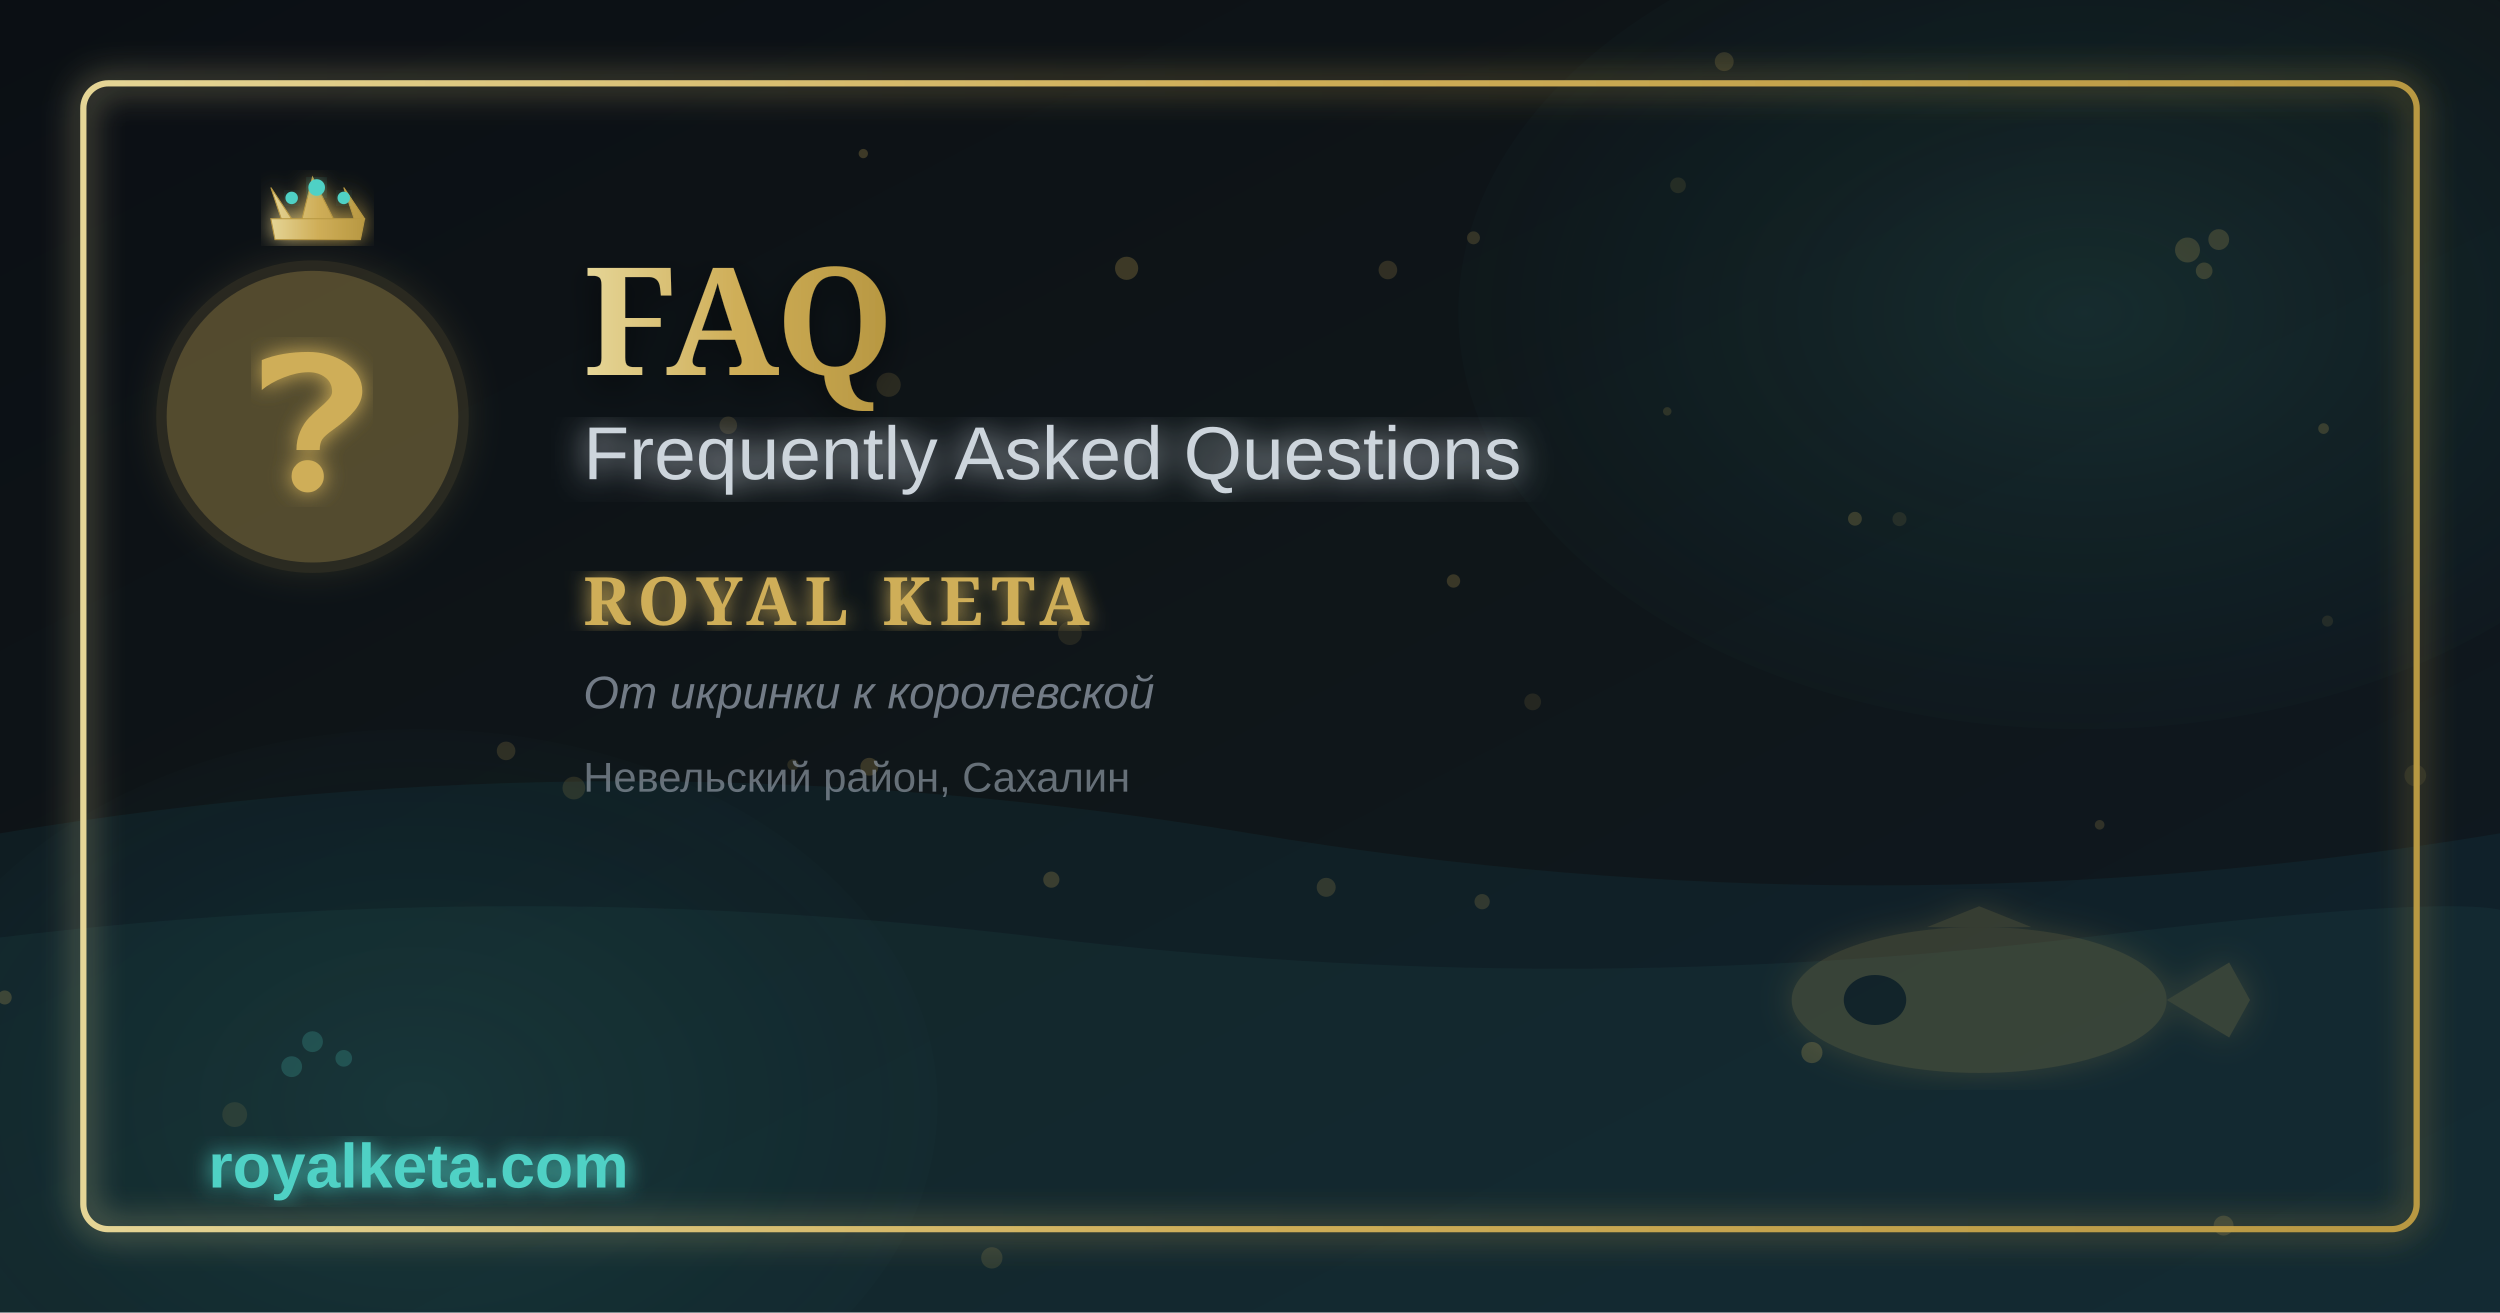
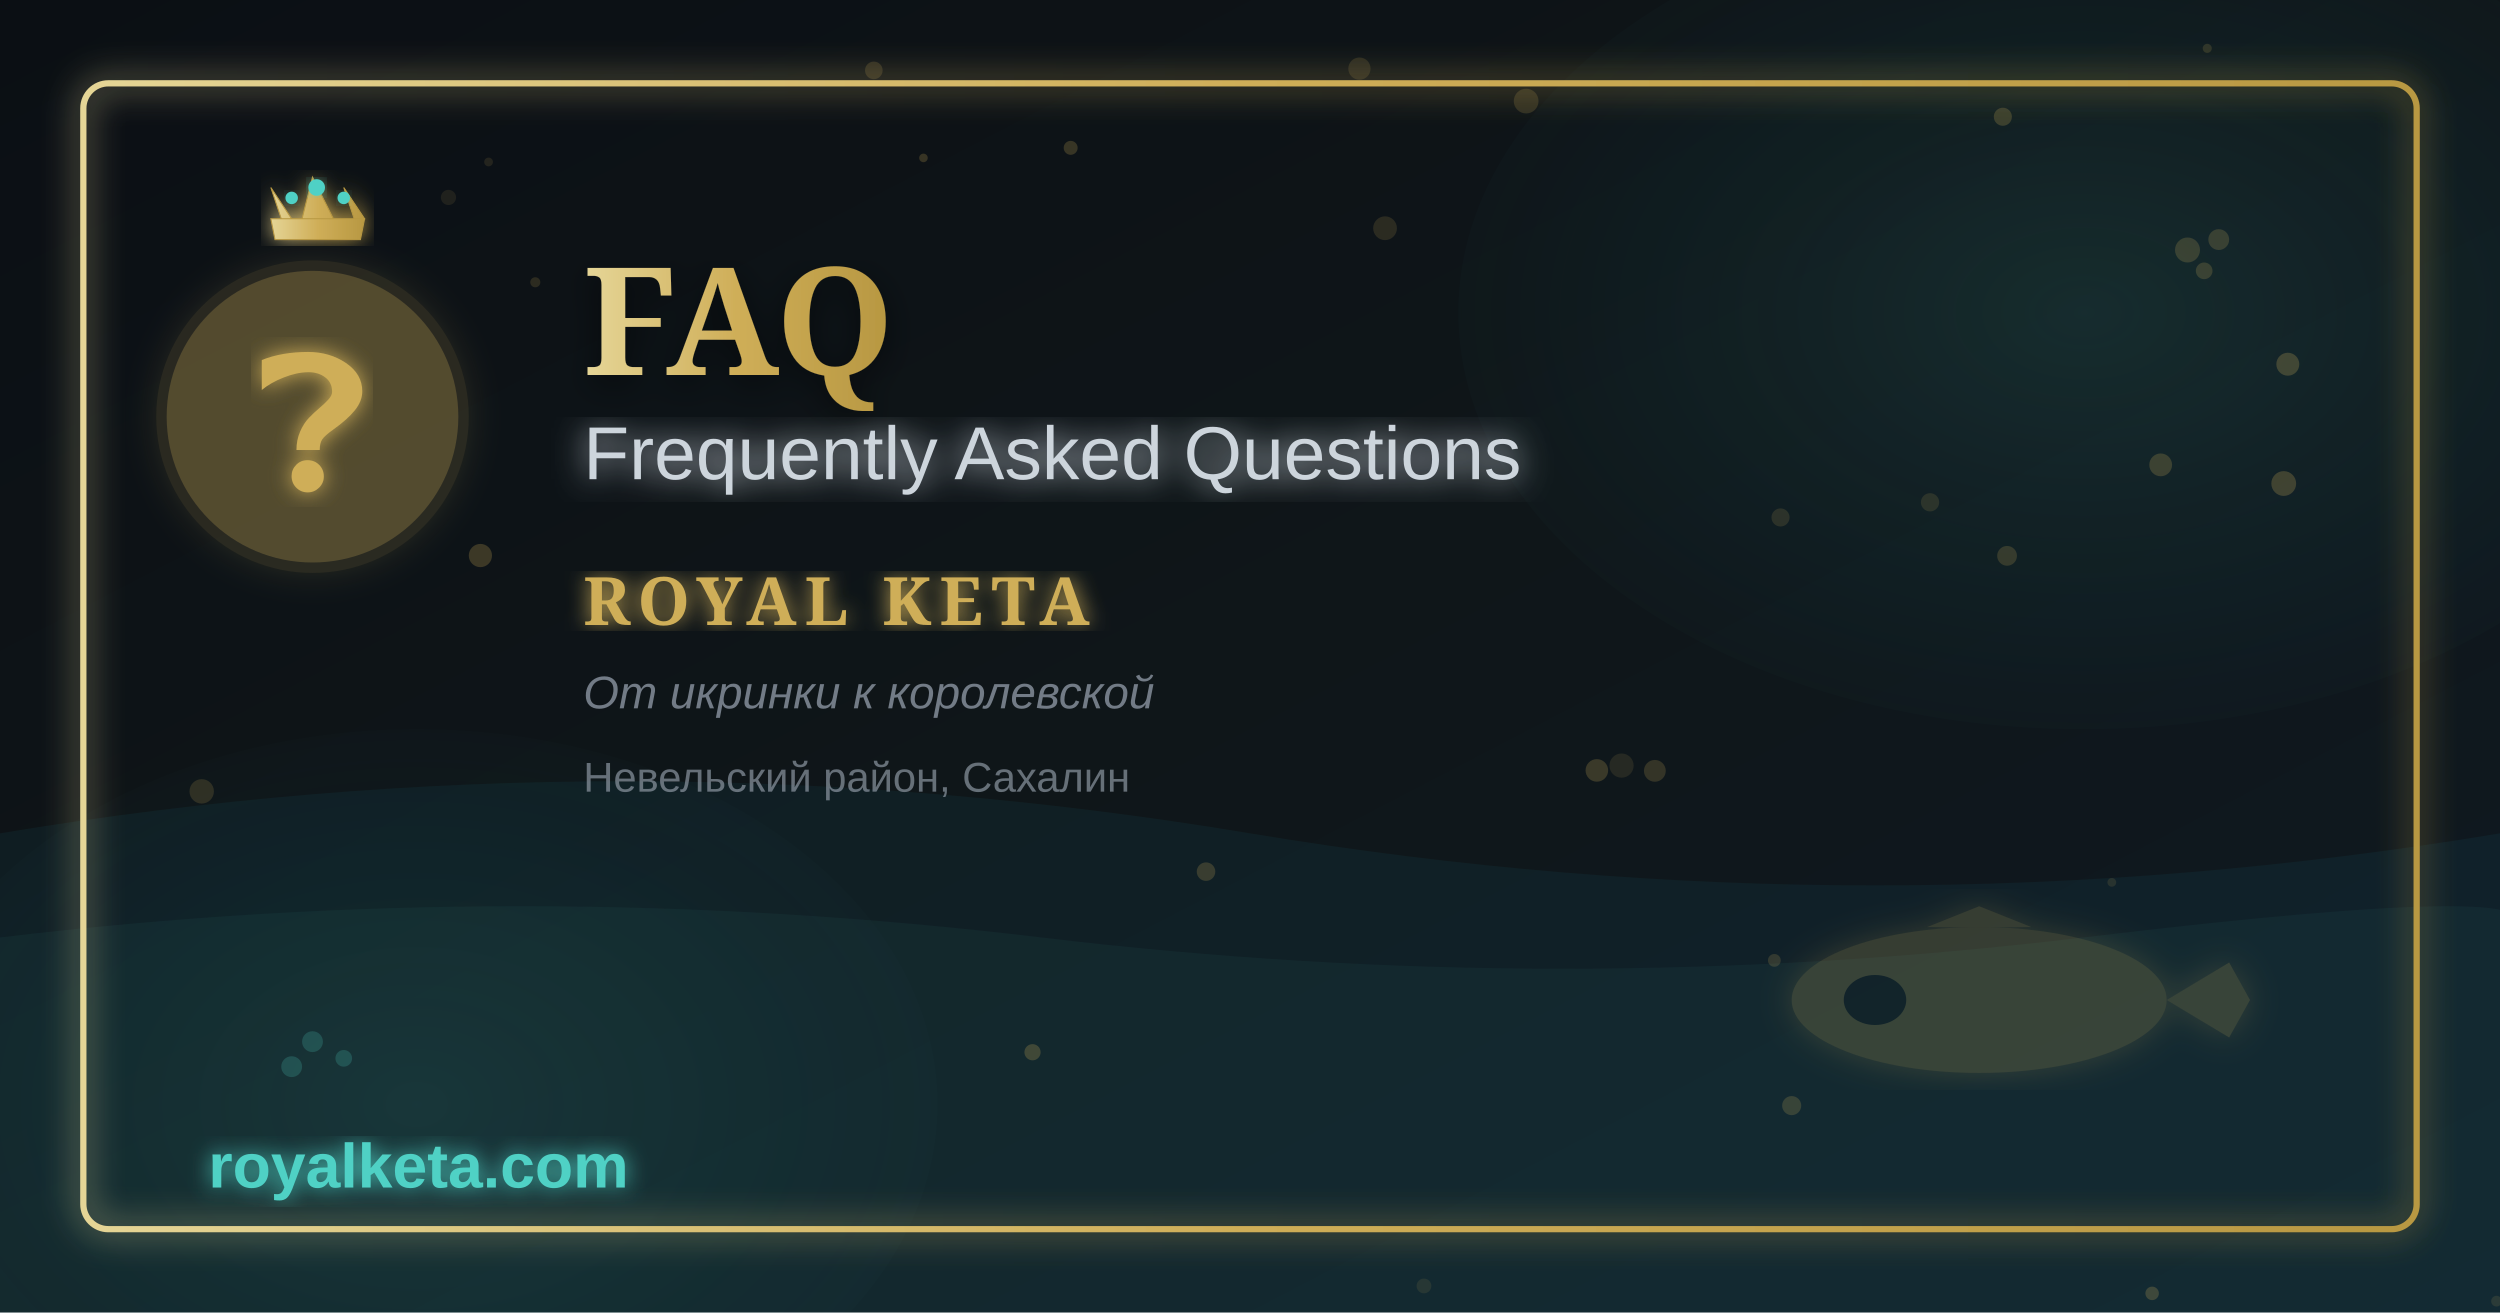
<svg xmlns="http://www.w3.org/2000/svg" width="1200" height="630">
  <defs>
    <linearGradient id="bgGradient" x1="0%" y1="0%" x2="100%" y2="100%">
      <stop offset="0%" style="stop-color:#0B0F14;stop-opacity:1" />
      <stop offset="50%" style="stop-color:#0F1619;stop-opacity:1" />
      <stop offset="100%" style="stop-color:#0F1922;stop-opacity:1" />
    </linearGradient>
    <linearGradient id="goldGradient" x1="0%" y1="0%" x2="100%" y2="0%">
      <stop offset="0%" style="stop-color:#E5D596;stop-opacity:1" />
      <stop offset="50%" style="stop-color:#CFAE58;stop-opacity:1" />
      <stop offset="100%" style="stop-color:#B89842;stop-opacity:1" />
    </linearGradient>
    <radialGradient id="oceanGradient" cx="50%" cy="50%" r="50%">
      <stop offset="0%" style="stop-color:#4FD1C5;stop-opacity:0.3" />
      <stop offset="100%" style="stop-color:#1E90A0;stop-opacity:0.05" />
    </radialGradient>
    <filter id="glow">
      <feGaussianBlur stdDeviation="5" result="coloredBlur" />
      <feMerge>
        <feMergeNode in="coloredBlur" />
        <feMergeNode in="SourceGraphic" />
      </feMerge>
    </filter>
    <filter id="softGlow">
      <feGaussianBlur stdDeviation="8" result="coloredBlur" />
      <feMerge>
        <feMergeNode in="coloredBlur" />
        <feMergeNode in="SourceGraphic" />
      </feMerge>
    </filter>
    <filter id="shadow">
      <feDropShadow dx="0" dy="4" stdDeviation="8" flood-color="#000000" flood-opacity="0.5" />
    </filter>
  </defs>
  <rect width="1200" height="630" fill="url(#bgGradient)" />
  <ellipse cx="1000" cy="150" rx="300" ry="200" fill="url(#oceanGradient)" opacity="0.4" />
  <ellipse cx="200" cy="530" rx="250" ry="180" fill="url(#oceanGradient)" opacity="0.3" />
  <path d="M 0 400 Q 300 350 600 400 T 1200 400 L 1200 630 L 0 630 Z" fill="#1E90A0" opacity="0.08" />
  <path d="M 0 450 Q 250 420 500 450 T 1000 450 T 1200 450 L 1200 630 L 0 630 Z" fill="#4FD1C5" opacity="0.05" />
-   <circle cx="1115.314" cy="205.72" r="2.567" fill="#CFAE58" opacity="0.21" />
-   <circle cx="707.275" cy="114.155" r="3.102" fill="#CFAE58" opacity="0.193" />
-   <circle cx="869.714" cy="505.217" r="5.079" fill="#CFAE58" opacity="0.227" />
-   <circle cx="242.918" cy="360.429" r="4.461" fill="#CFAE58" opacity="0.169" />
-   <circle cx="636.573" cy="425.918" r="4.556" fill="#CFAE58" opacity="0.181" />
-   <circle cx="1117.203" cy="298.119" r="2.668" fill="#CFAE58" opacity="0.111" />
-   <circle cx="911.75" cy="249.172" r="3.375" fill="#CFAE58" opacity="0.111" />
-   <circle cx="2.259" cy="478.79" r="3.372" fill="#CFAE58" opacity="0.223" />
-   <circle cx="1067.325" cy="588.274" r="4.77" fill="#CFAE58" opacity="0.191" />
-   <circle cx="666.19" cy="129.594" r="4.475" fill="#CFAE58" opacity="0.176" />
-   <circle cx="112.659" cy="535.001" r="5.976" fill="#CFAE58" opacity="0.111" />
-   <circle cx="805.45" cy="88.943" r="3.782" fill="#CFAE58" opacity="0.114" />
-   <circle cx="1159.355" cy="372.231" r="5.206" fill="#CFAE58" opacity="0.105" />
-   <circle cx="414.389" cy="73.716" r="2.234" fill="#CFAE58" opacity="0.249" />
-   <circle cx="504.636" cy="422.232" r="3.892" fill="#CFAE58" opacity="0.217" />
-   <circle cx="827.632" cy="29.584" r="4.539" fill="#CFAE58" opacity="0.172" />
-   <circle cx="697.678" cy="278.874" r="3.216" fill="#CFAE58" opacity="0.215" />
-   <circle cx="1007.827" cy="395.901" r="2.313" fill="#CFAE58" opacity="0.179" />
-   <circle cx="890.369" cy="249.001" r="3.321" fill="#CFAE58" opacity="0.221" />
-   <circle cx="513.579" cy="303.905" r="5.717" fill="#CFAE58" opacity="0.113" />
-   <circle cx="426.522" cy="184.681" r="5.821" fill="#CFAE58" opacity="0.149" />
-   <circle cx="417.274" cy="368.048" r="4.297" fill="#CFAE58" opacity="0.22" />
-   <circle cx="380.631" cy="367.148" r="2.721" fill="#CFAE58" opacity="0.143" />
-   <circle cx="476.08" cy="603.769" r="5.122" fill="#CFAE58" opacity="0.152" />
-   <circle cx="275.466" cy="378.258" r="5.463" fill="#CFAE58" opacity="0.142" />
-   <circle cx="540.775" cy="128.784" r="5.566" fill="#CFAE58" opacity="0.244" />
-   <circle cx="735.684" cy="336.897" r="4.037" fill="#CFAE58" opacity="0.117" />
-   <circle cx="349.569" cy="204.134" r="4.225" fill="#CFAE58" opacity="0.149" />
-   <circle cx="711.424" cy="432.801" r="3.67" fill="#CFAE58" opacity="0.179" />
-   <circle cx="800.278" cy="197.447" r="2.035" fill="#CFAE58" opacity="0.156" />
+   <circle cx="1013.673" cy="423.533" r="2.102" fill="#CFAE58" opacity="0.127" />
+   <circle cx="443.262" cy="75.801" r="2.053" fill="#CFAE58" opacity="0.218" />
+   <circle cx="234.511" cy="77.746" r="2.097" fill="#CFAE58" opacity="0.123" />
+   <circle cx="778.342" cy="367.481" r="5.809" fill="#CFAE58" opacity="0.124" />
+   <circle cx="215.267" cy="94.77" r="3.651" fill="#CFAE58" opacity="0.102" />
+   <circle cx="766.491" cy="369.793" r="5.418" fill="#CFAE58" opacity="0.225" />
+   <circle cx="1096.194" cy="232.093" r="5.952" fill="#CFAE58" opacity="0.246" />
+   <circle cx="1033.025" cy="620.82" r="3.234" fill="#CFAE58" opacity="0.227" />
+   <circle cx="854.654" cy="248.373" r="4.343" fill="#CFAE58" opacity="0.146" />
+   <circle cx="1098.15" cy="174.823" r="5.507" fill="#CFAE58" opacity="0.248" />
+   <circle cx="652.528" cy="32.942" r="5.343" fill="#CFAE58" opacity="0.15" />
+   <circle cx="1198.321" cy="624.56" r="2.572" fill="#CFAE58" opacity="0.127" />
+   <circle cx="1059.485" cy="23.207" r="2.174" fill="#CFAE58" opacity="0.165" />
+   <circle cx="794.326" cy="370.007" r="5.237" fill="#CFAE58" opacity="0.194" />
+   <circle cx="664.822" cy="109.549" r="5.705" fill="#CFAE58" opacity="0.15" />
+   <circle cx="256.944" cy="135.491" r="2.414" fill="#CFAE58" opacity="0.161" />
+   <circle cx="961.371" cy="56.044" r="4.337" fill="#CFAE58" opacity="0.22" />
+   <circle cx="860.011" cy="530.694" r="4.579" fill="#CFAE58" opacity="0.2" />
+   <circle cx="683.506" cy="617.256" r="3.54" fill="#CFAE58" opacity="0.109" />
+   <circle cx="96.819" cy="379.853" r="5.863" fill="#CFAE58" opacity="0.166" />
+   <circle cx="513.92" cy="70.961" r="3.347" fill="#CFAE58" opacity="0.221" />
+   <circle cx="1037.128" cy="223.134" r="5.47" fill="#CFAE58" opacity="0.215" />
+   <circle cx="419.435" cy="33.783" r="4.226" fill="#CFAE58" opacity="0.174" />
+   <circle cx="495.612" cy="505.071" r="3.886" fill="#CFAE58" opacity="0.244" />
+   <circle cx="230.593" cy="266.654" r="5.577" fill="#CFAE58" opacity="0.239" />
+   <circle cx="851.683" cy="460.985" r="3.071" fill="#CFAE58" opacity="0.178" />
+   <circle cx="926.422" cy="241.1" r="4.384" fill="#CFAE58" opacity="0.139" />
+   <circle cx="578.892" cy="418.391" r="4.449" fill="#CFAE58" opacity="0.212" />
+   <circle cx="963.393" cy="266.806" r="4.746" fill="#CFAE58" opacity="0.193" />
+   <circle cx="732.551" cy="48.523" r="5.942" fill="#CFAE58" opacity="0.173" />
  <rect x="40" y="40" width="1120" height="550" fill="none" stroke="url(#goldGradient)" stroke-width="3" rx="12" filter="url(#softGlow)" />
  <circle cx="150" cy="200" r="75" fill="#CFAE58" opacity="0.15" filter="url(#softGlow)" />
  <circle cx="150" cy="200" r="70" fill="#CFAE58" opacity="0.25" />
  <text x="150" y="235" font-size="90" text-anchor="middle" fill="#CFAE58" filter="url(#glow)">❓</text>
  <g transform="translate(100, 70)">
    <path d="M 30 20 L 40 35 L 35 35 Z M 50 15 L 60 35 L 45 35 Z M 65 20 L 75 35 L 70 35 Z M 30 35 L 75 35 L 73 45 L 32 45 Z" fill="url(#goldGradient)" filter="url(#glow)" stroke="#B89842" stroke-width="0.5" />
    <circle cx="40" cy="25" r="3" fill="#4FD1C5" filter="url(#glow)" />
    <circle cx="52" cy="20" r="4" fill="#4FD1C5" filter="url(#glow)" />
    <circle cx="65" cy="25" r="3" fill="#4FD1C5" filter="url(#glow)" />
  </g>
  <text x="280" y="180" font-family="Georgia, serif" font-size="72" font-weight="bold" fill="url(#goldGradient)" filter="url(#shadow)">FAQ</text>
  <text x="280" y="230" font-family="Arial, sans-serif" font-size="36" fill="#D6DEE6" opacity="0.95" filter="url(#softGlow)">Frequently Asked Questions</text>
  <text x="280" y="300" font-family="Georgia, serif" font-size="32" font-weight="bold" fill="#CFAE58" letter-spacing="4" filter="url(#glow)">ROYAL KETA</text>
  <text x="280" y="340" font-family="Arial, sans-serif" font-size="22" font-style="italic" fill="#8B95A1" opacity="0.8">От икринки к королевской</text>
  <text x="280" y="380" font-family="Arial, sans-serif" font-size="20" fill="#8B95A1" opacity="0.7">Невельский район, Сахалин</text>
  <text x="100" y="570" font-family="Arial, sans-serif" font-size="30" font-weight="bold" fill="#4FD1C5" filter="url(#glow)">royalketa.com</text>
  <g transform="translate(950, 480)" opacity="0.2" filter="url(#softGlow)">
    <ellipse cx="0" cy="0" rx="90" ry="35" fill="#CFAE58" />
    <path d="M 90 0 L 120 -18 L 130 0 L 120 18 Z" fill="#CFAE58" />
    <path d="M -25 -35 L 0 -45 L 25 -35 Z" fill="#CFAE58" />
    <ellipse cx="-50" cy="0" rx="15" ry="12" fill="#0B0F14" />
  </g>
  <g opacity="0.2">
    <circle cx="1050" cy="120" r="6" fill="#CFAE58" />
    <circle cx="1065" cy="115" r="5" fill="#CFAE58" />
    <circle cx="1058" cy="130" r="4" fill="#CFAE58" />
    <circle cx="150" cy="500" r="5" fill="#4FD1C5" />
    <circle cx="165" cy="508" r="4" fill="#4FD1C5" />
    <circle cx="140" cy="512" r="5" fill="#4FD1C5" />
  </g>
</svg>
